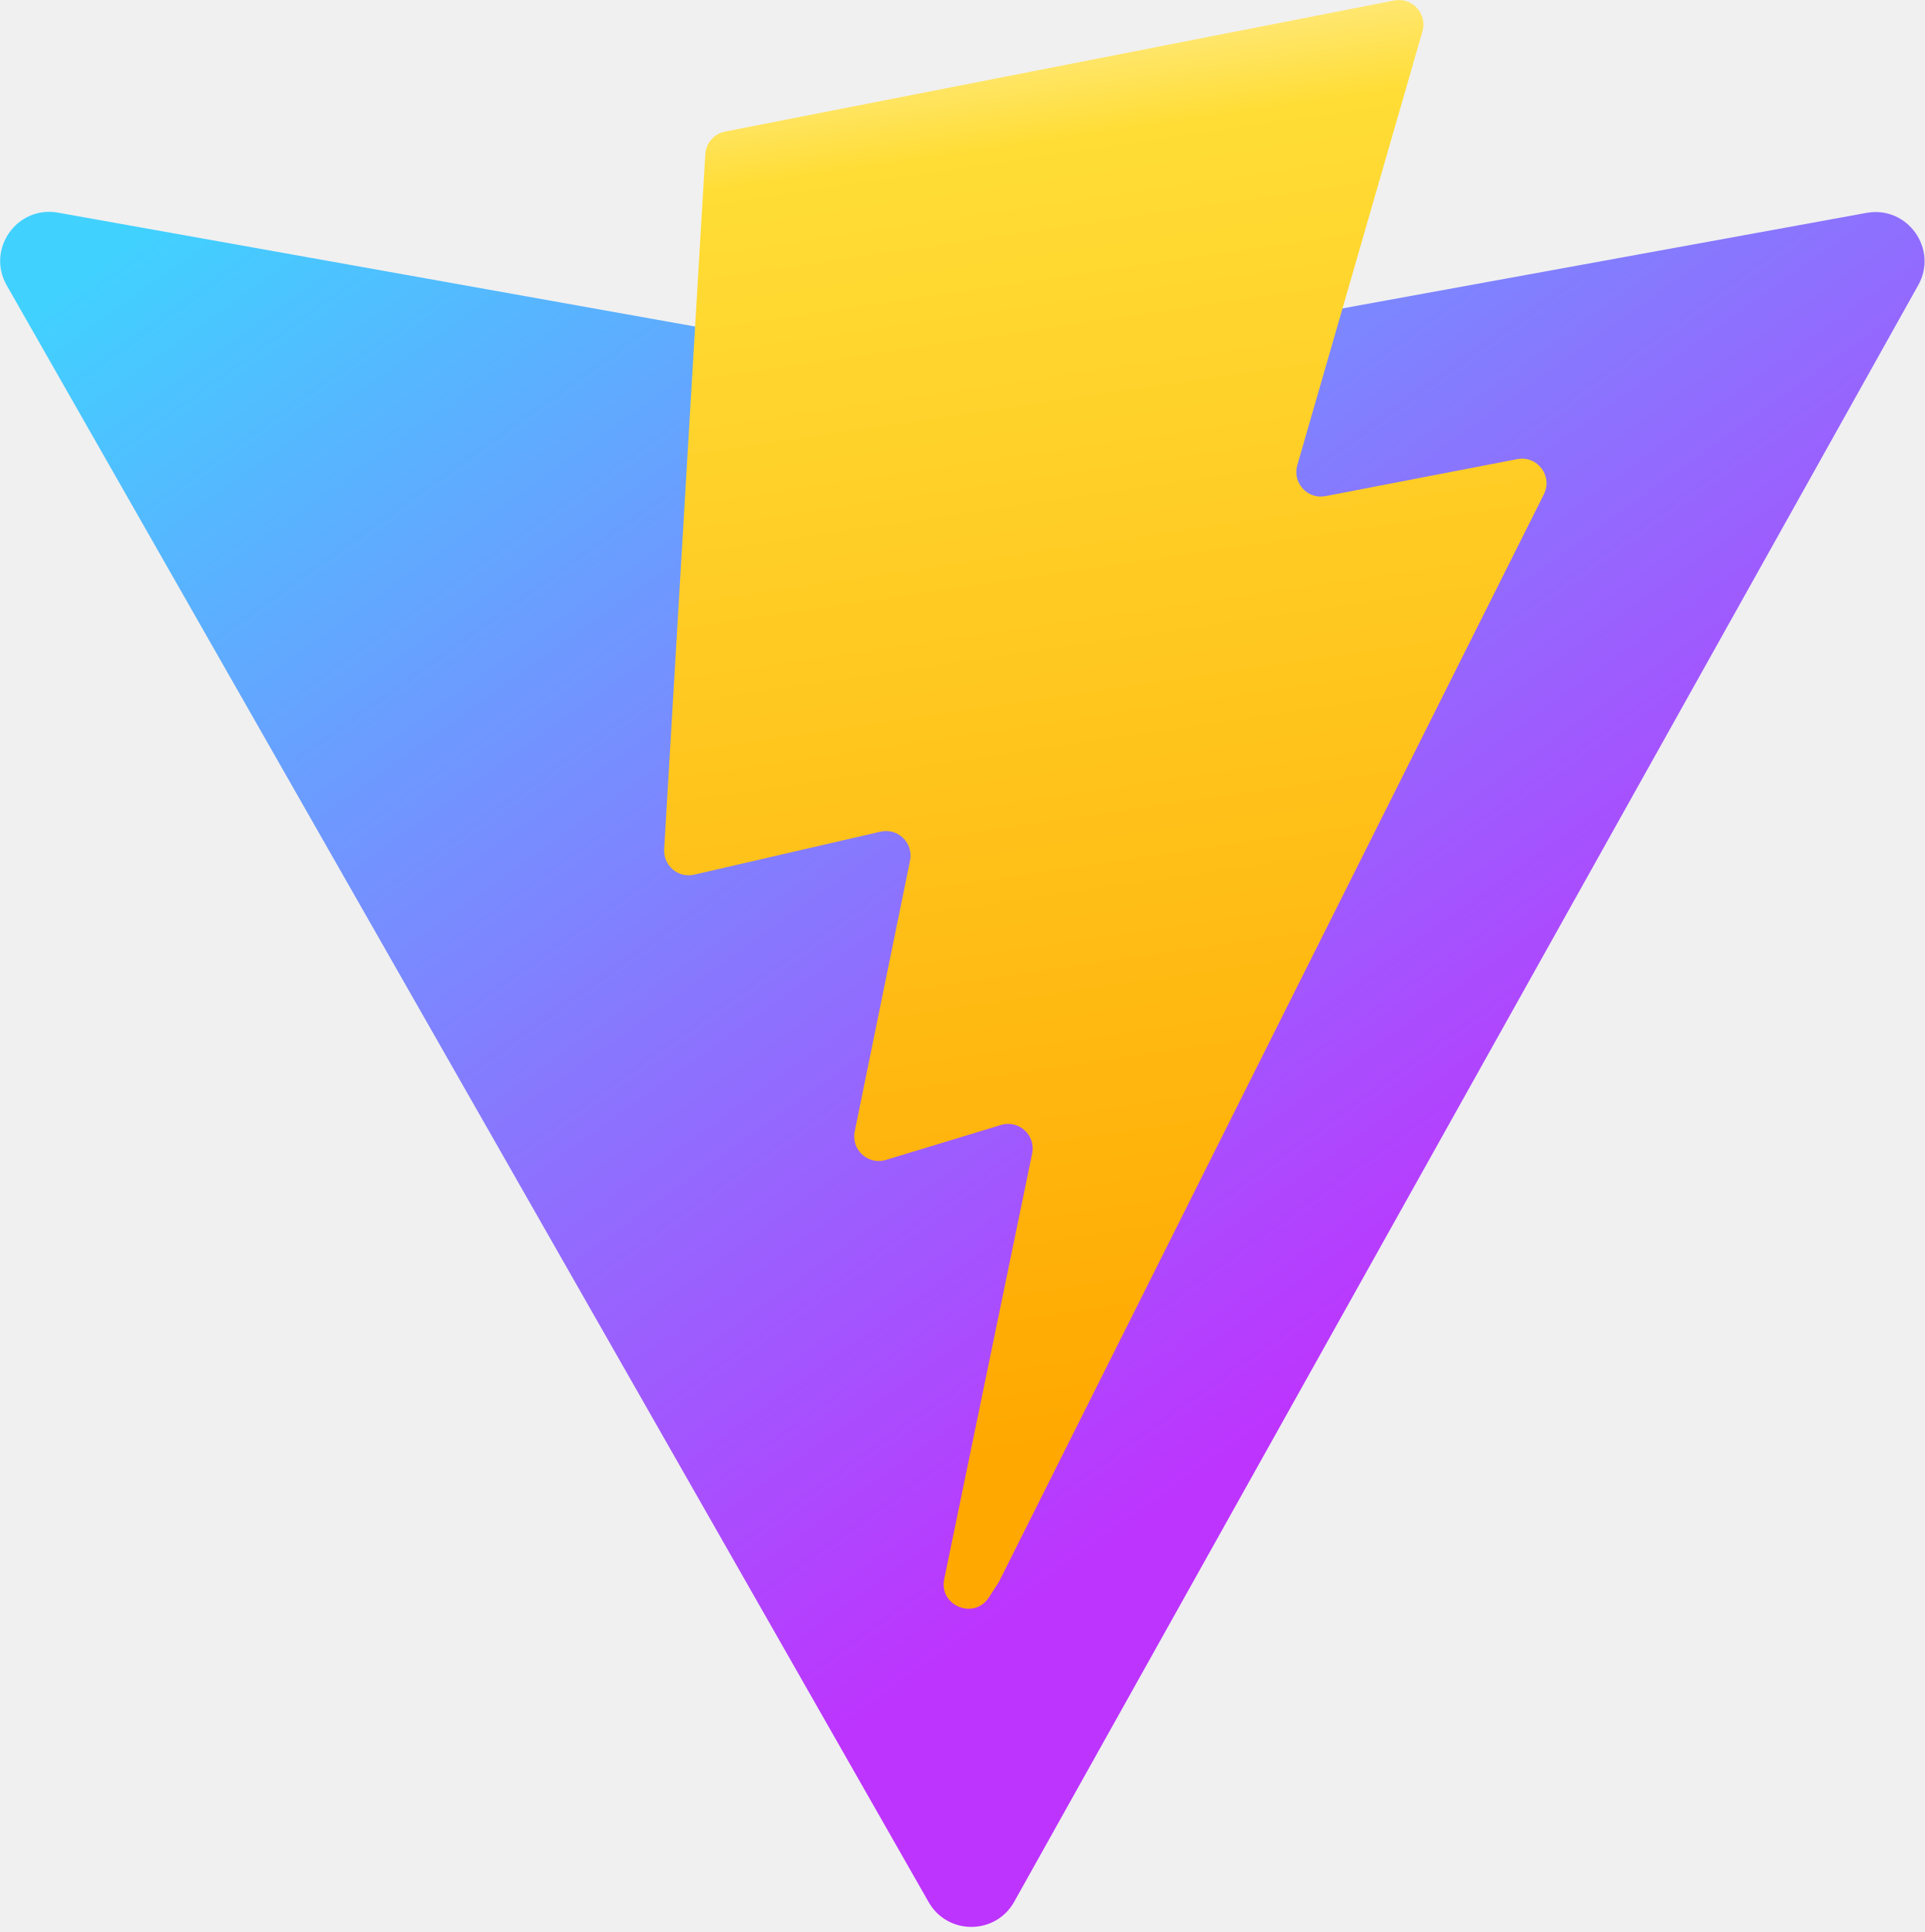
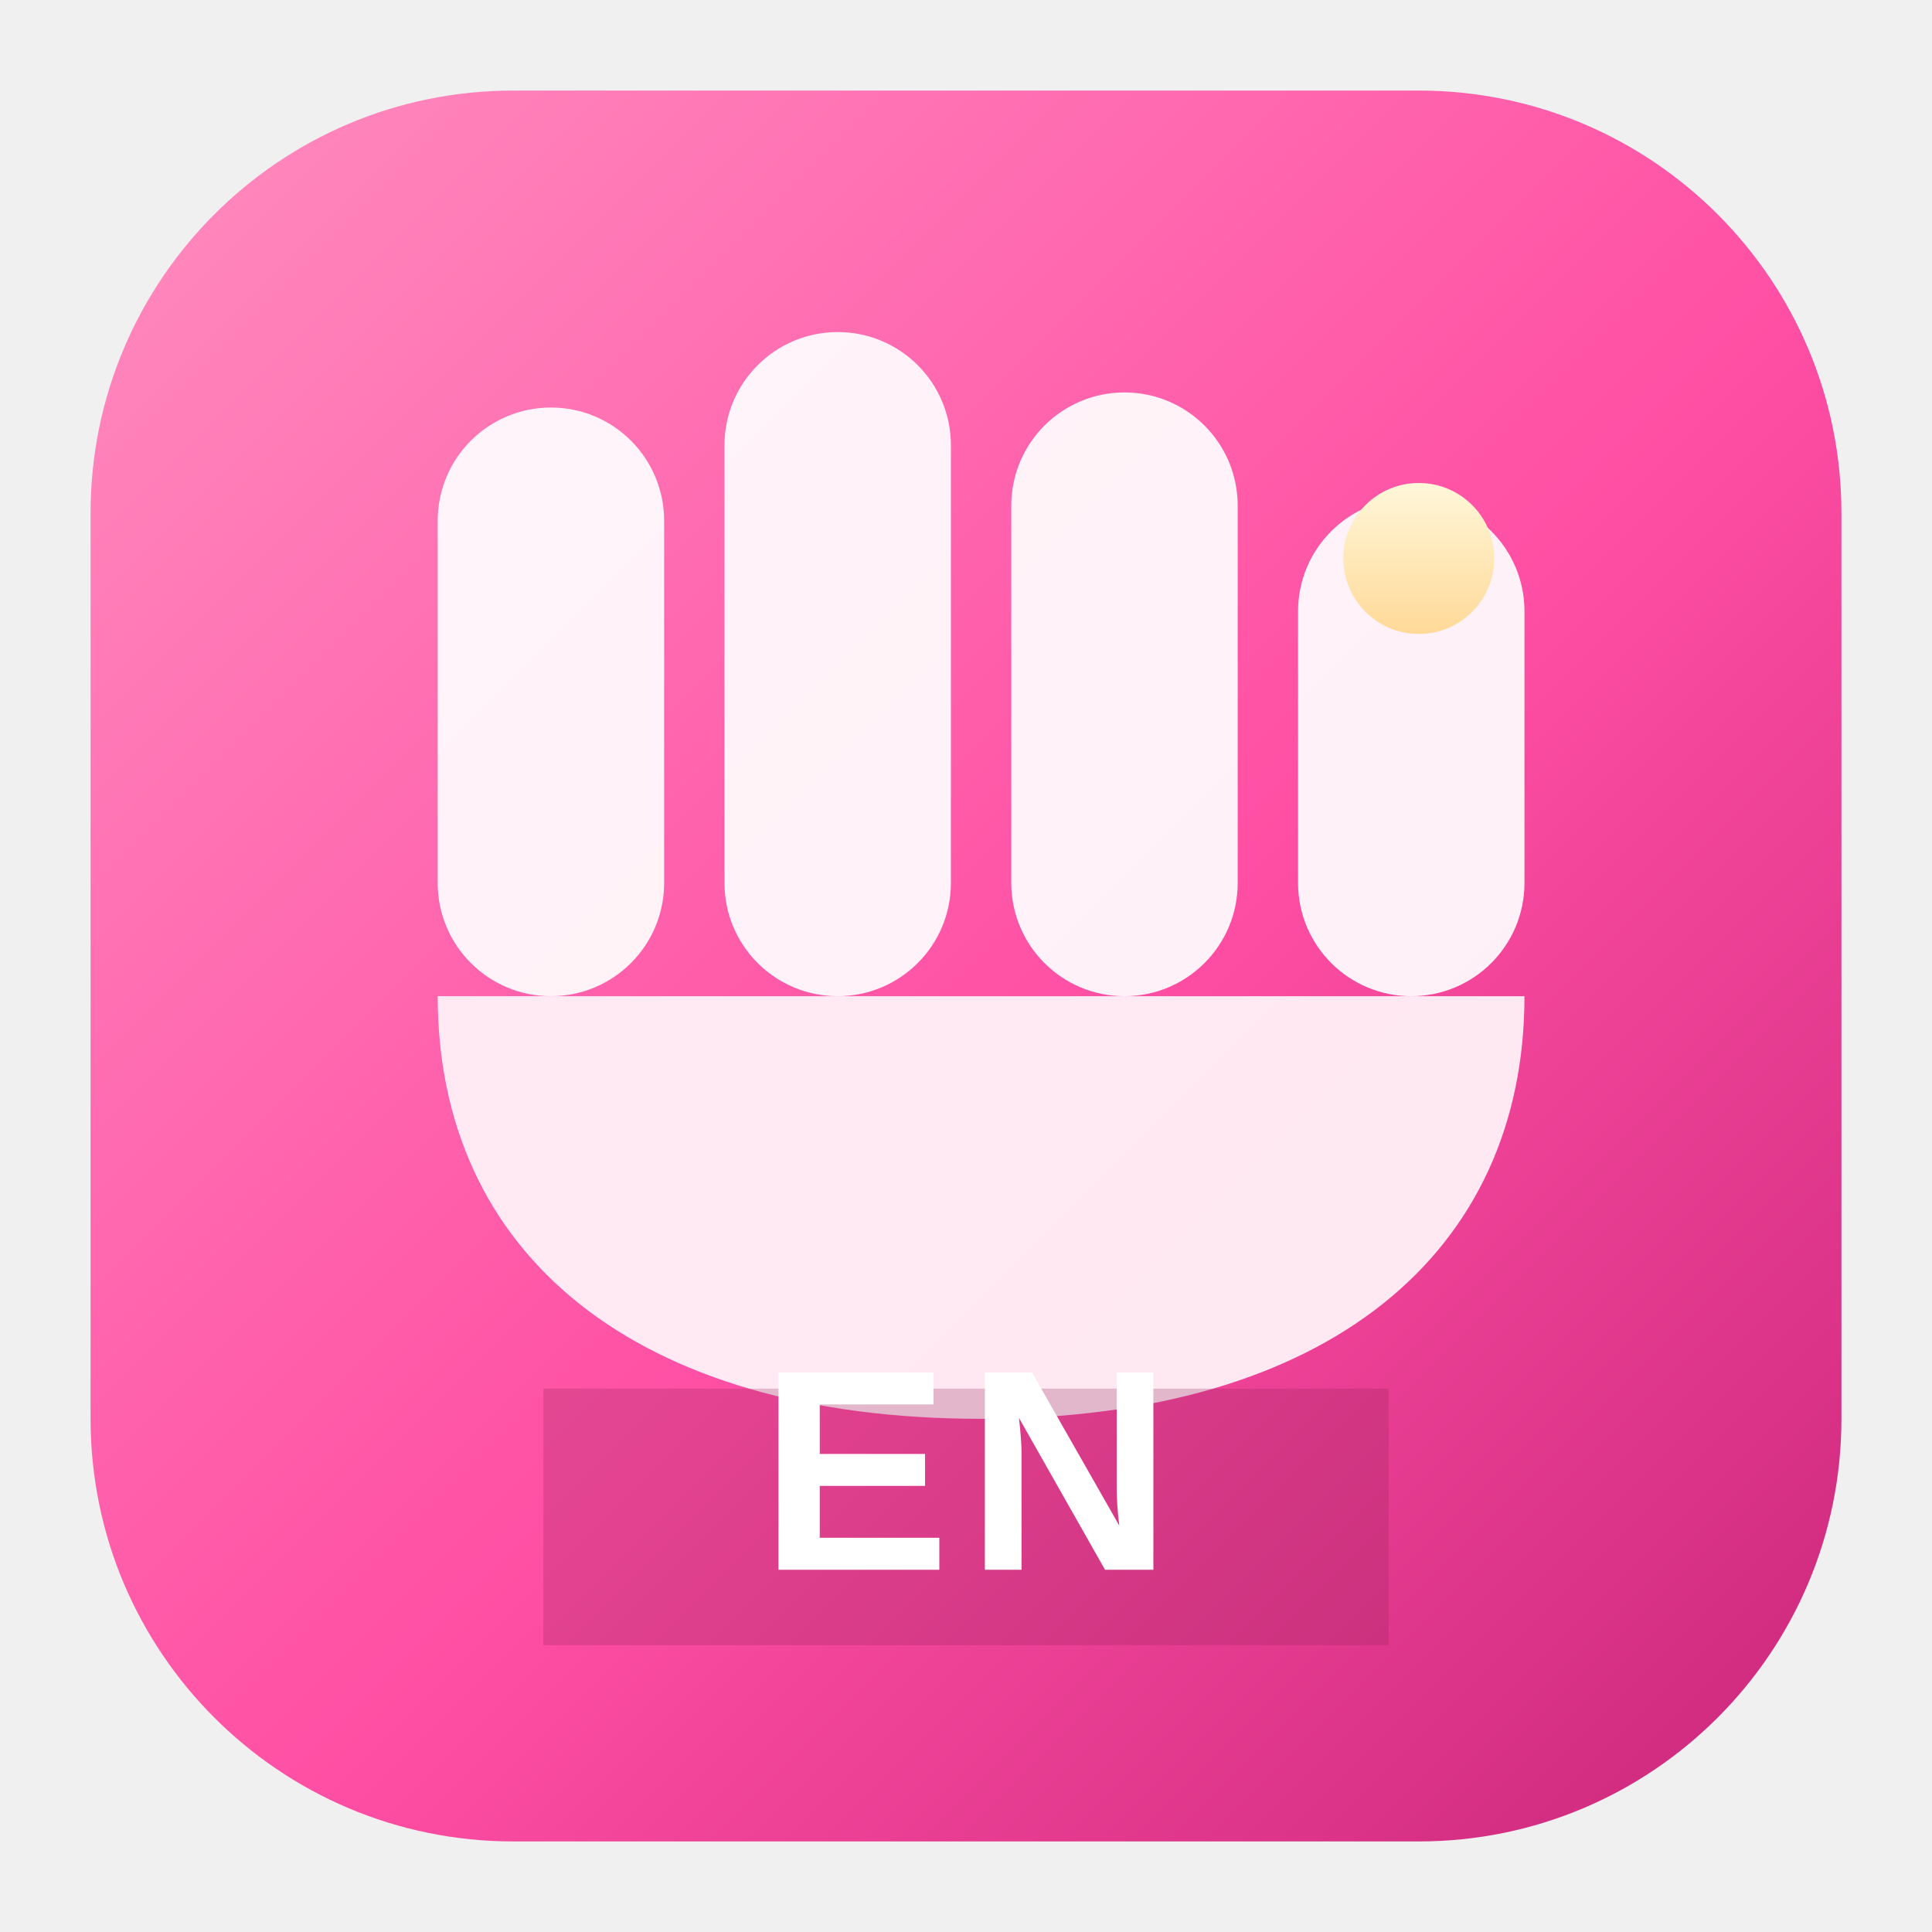
- <svg xmlns="http://www.w3.org/2000/svg" aria-hidden="true" role="img" class="iconify iconify--logos" width="31.88" height="32" preserveAspectRatio="xMidYMid meet" viewBox="0 0 256 257">
+ <svg xmlns="http://www.w3.org/2000/svg" viewBox="0 0 256 256" role="img" aria-label="EsmeNails icon">
  <defs>
-     <linearGradient id="IconifyId1813088fe1fbc01fb466" x1="-.828%" x2="57.636%" y1="7.652%" y2="78.411%">
-       <stop offset="0%" stop-color="#41D1FF" />
-       <stop offset="100%" stop-color="#BD34FE" />
+     <linearGradient id="bg" x1="0" y1="0" x2="1" y2="1">
+       <stop offset="0%" stop-color="#ff8dbf" />
+       <stop offset="55%" stop-color="#ff4fa4" />
+       <stop offset="100%" stop-color="#c9267a" />
    </linearGradient>
-     <linearGradient id="IconifyId1813088fe1fbc01fb467" x1="43.376%" x2="50.316%" y1="2.242%" y2="89.03%">
-       <stop offset="0%" stop-color="#FFEA83" />
-       <stop offset="8.333%" stop-color="#FFDD35" />
-       <stop offset="100%" stop-color="#FFA800" />
+     <linearGradient id="spark" x1="0" y1="0" x2="0" y2="1">
+       <stop offset="0%" stop-color="#fff7d9" />
+       <stop offset="100%" stop-color="#ffd998" />
    </linearGradient>
  </defs>
-   <path fill="url(#IconifyId1813088fe1fbc01fb466)" d="M255.153 37.938L134.897 252.976c-2.483 4.44-8.862 4.466-11.382.048L.875 37.958c-2.746-4.814 1.371-10.646 6.827-9.67l120.385 21.517a6.537 6.537 0 0 0 2.322-.004l117.867-21.483c5.438-.991 9.574 4.796 6.877 9.62Z" />
-   <path fill="url(#IconifyId1813088fe1fbc01fb467)" d="M185.432.063L96.44 17.501a3.268 3.268 0 0 0-2.634 3.014l-5.474 92.456a3.268 3.268 0 0 0 3.997 3.378l24.777-5.718c2.318-.535 4.413 1.507 3.936 3.838l-7.361 36.047c-.495 2.426 1.782 4.5 4.151 3.78l15.304-4.649c2.372-.72 4.652 1.36 4.15 3.788l-11.698 56.621c-.732 3.542 3.979 5.473 5.943 2.437l1.313-2.028l72.516-144.72c1.215-2.423-.88-5.186-3.54-4.672l-25.505 4.922c-2.396.462-4.435-1.77-3.759-4.114l16.646-57.705c.677-2.35-1.37-4.583-3.769-4.113Z" />
+   <rect x="12" y="12" width="232" height="232" rx="56" fill="url(#bg)" />
+   <g fill="#ffffff" opacity="0.92">
+     <rect x="58" y="54" width="30" height="78" rx="15" />
+     <rect x="96" y="44" width="30" height="88" rx="15" />
+     <rect x="134" y="52" width="30" height="80" rx="15" />
+     <rect x="172" y="66" width="30" height="66" rx="15" />
+   </g>
+   <path d="M58 132h144c0 34-26 56-72 56s-72-22-72-56Z" fill="#fff0f7" opacity="0.95" />
+   <circle cx="188" cy="74" r="10" fill="url(#spark)" />
+   <path d="M72 184h112v34H72z" fill="#8f1f58" opacity="0.25" />
+   <text x="128" y="208" text-anchor="middle" font-family="Verdana, Arial, sans-serif" font-size="38" font-weight="700" fill="#ffffff" letter-spacing="2">EN</text>
</svg>
